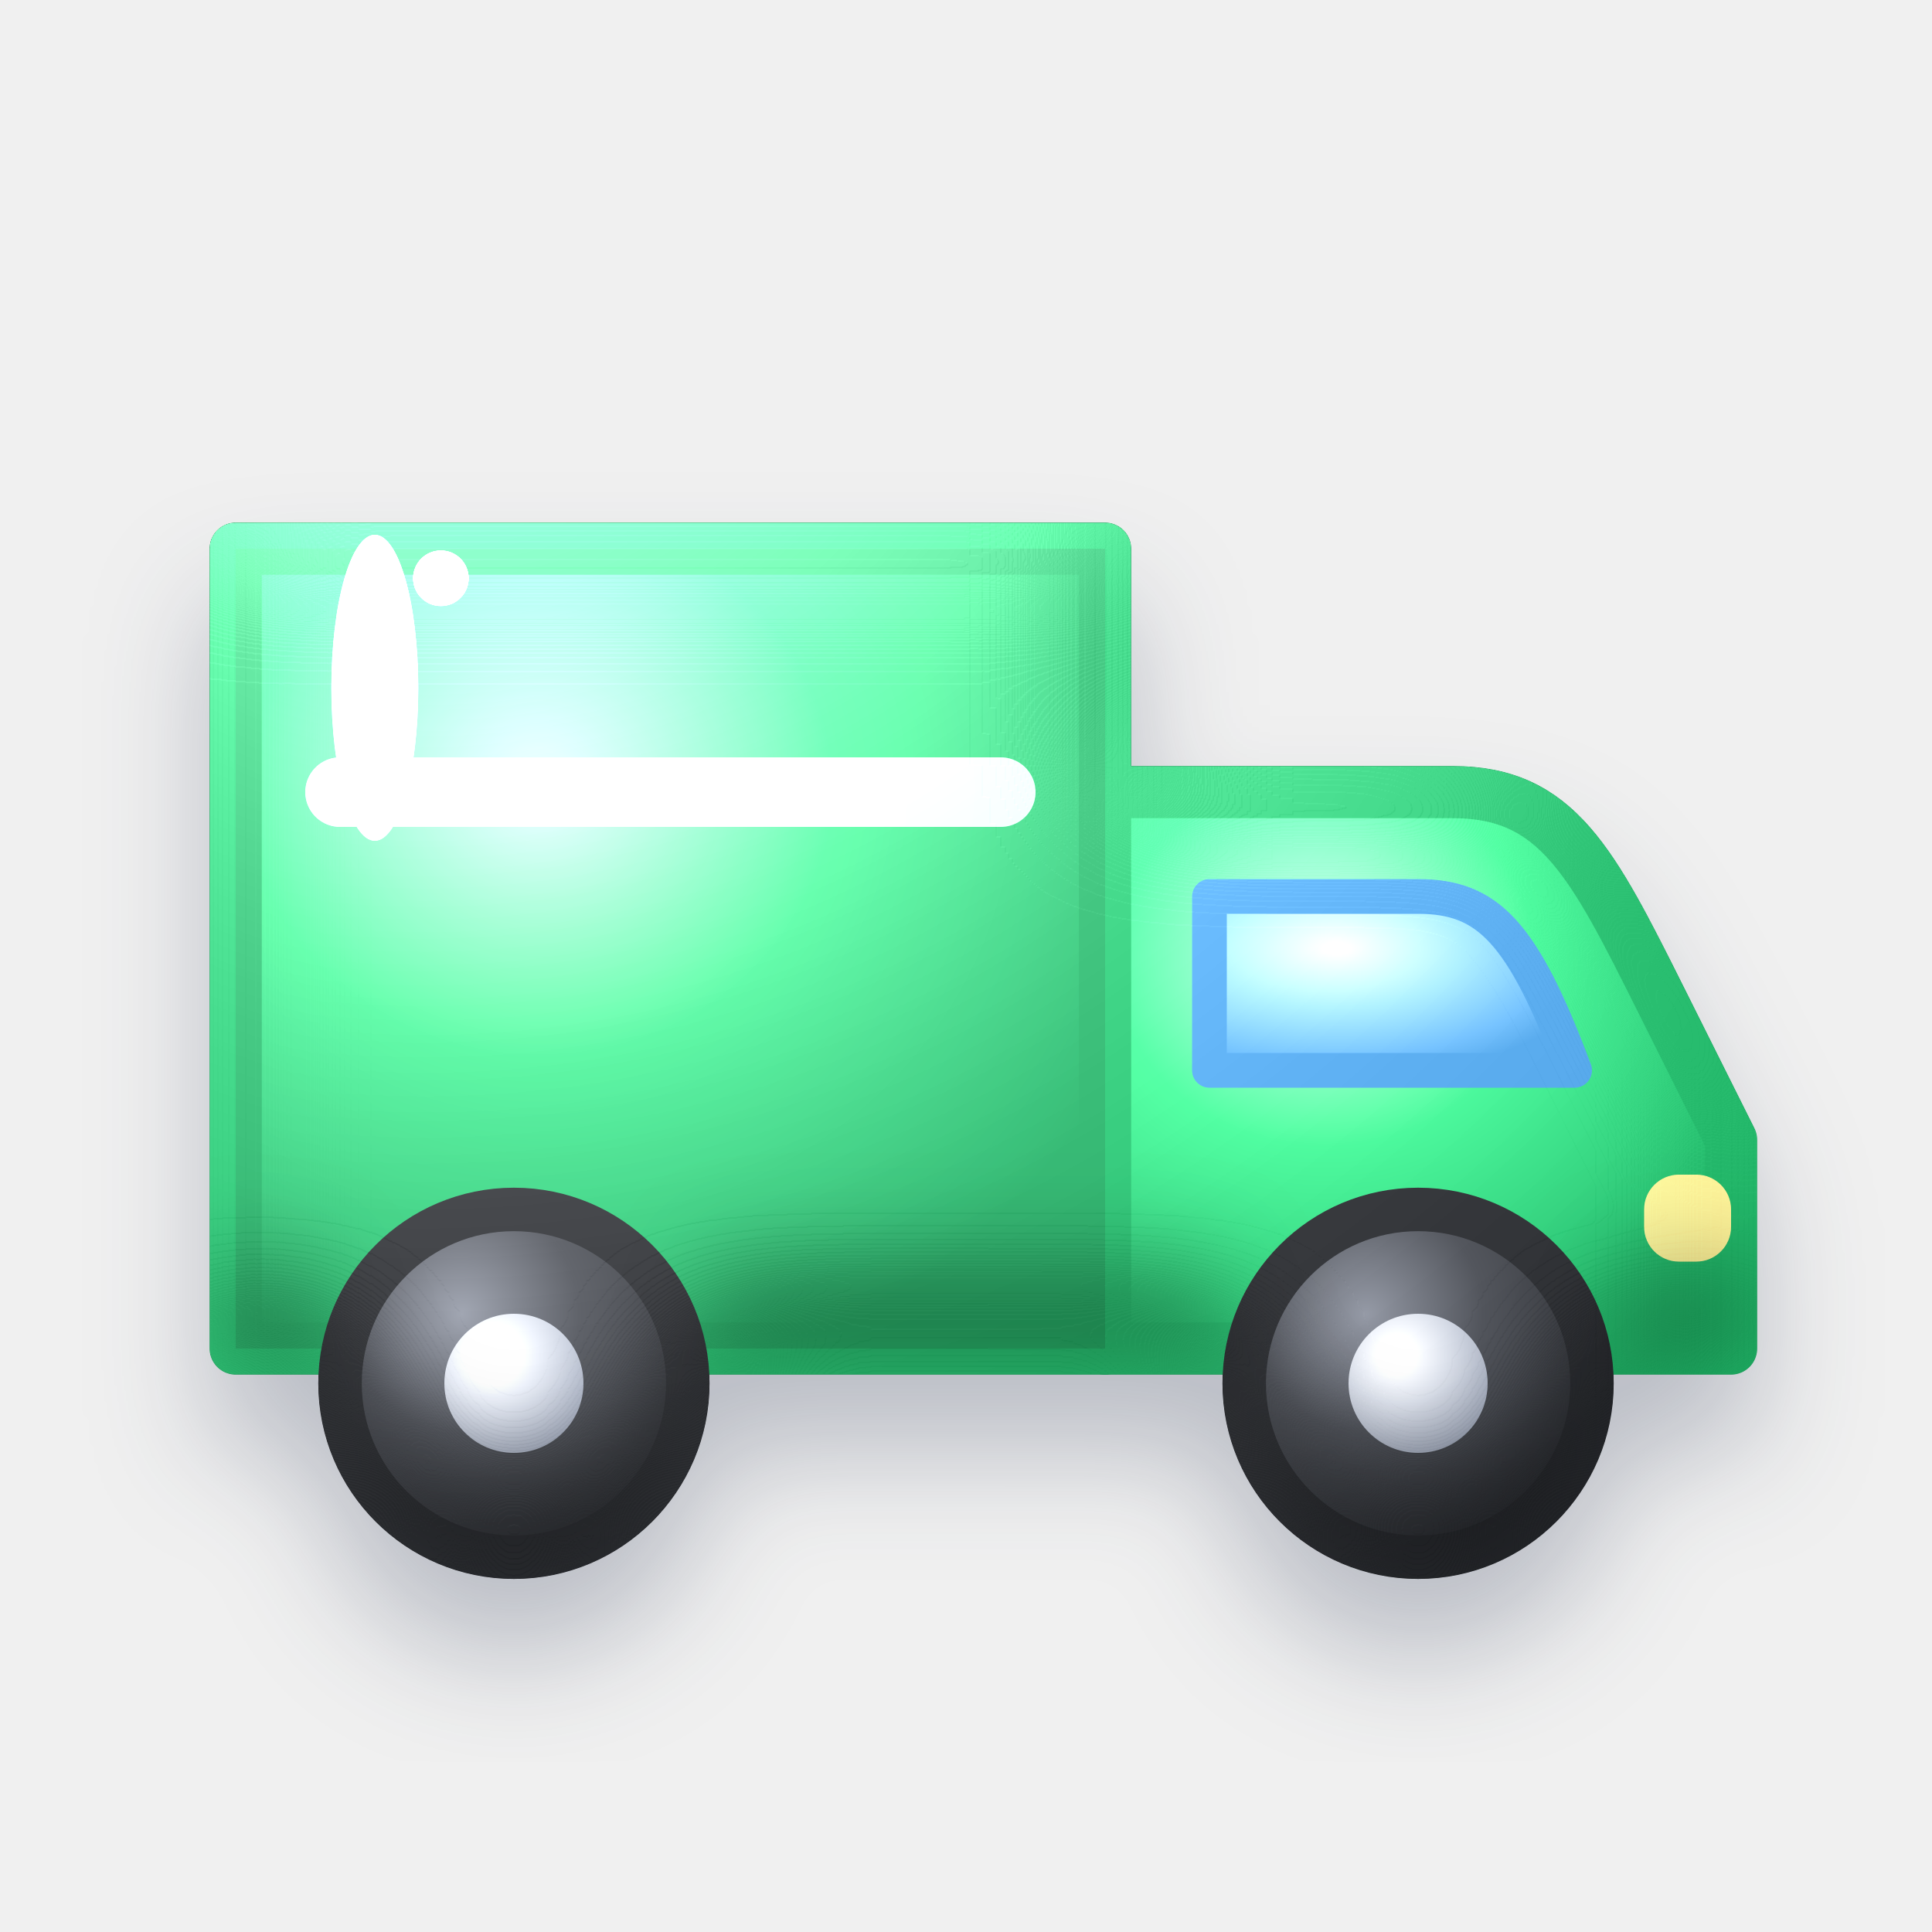
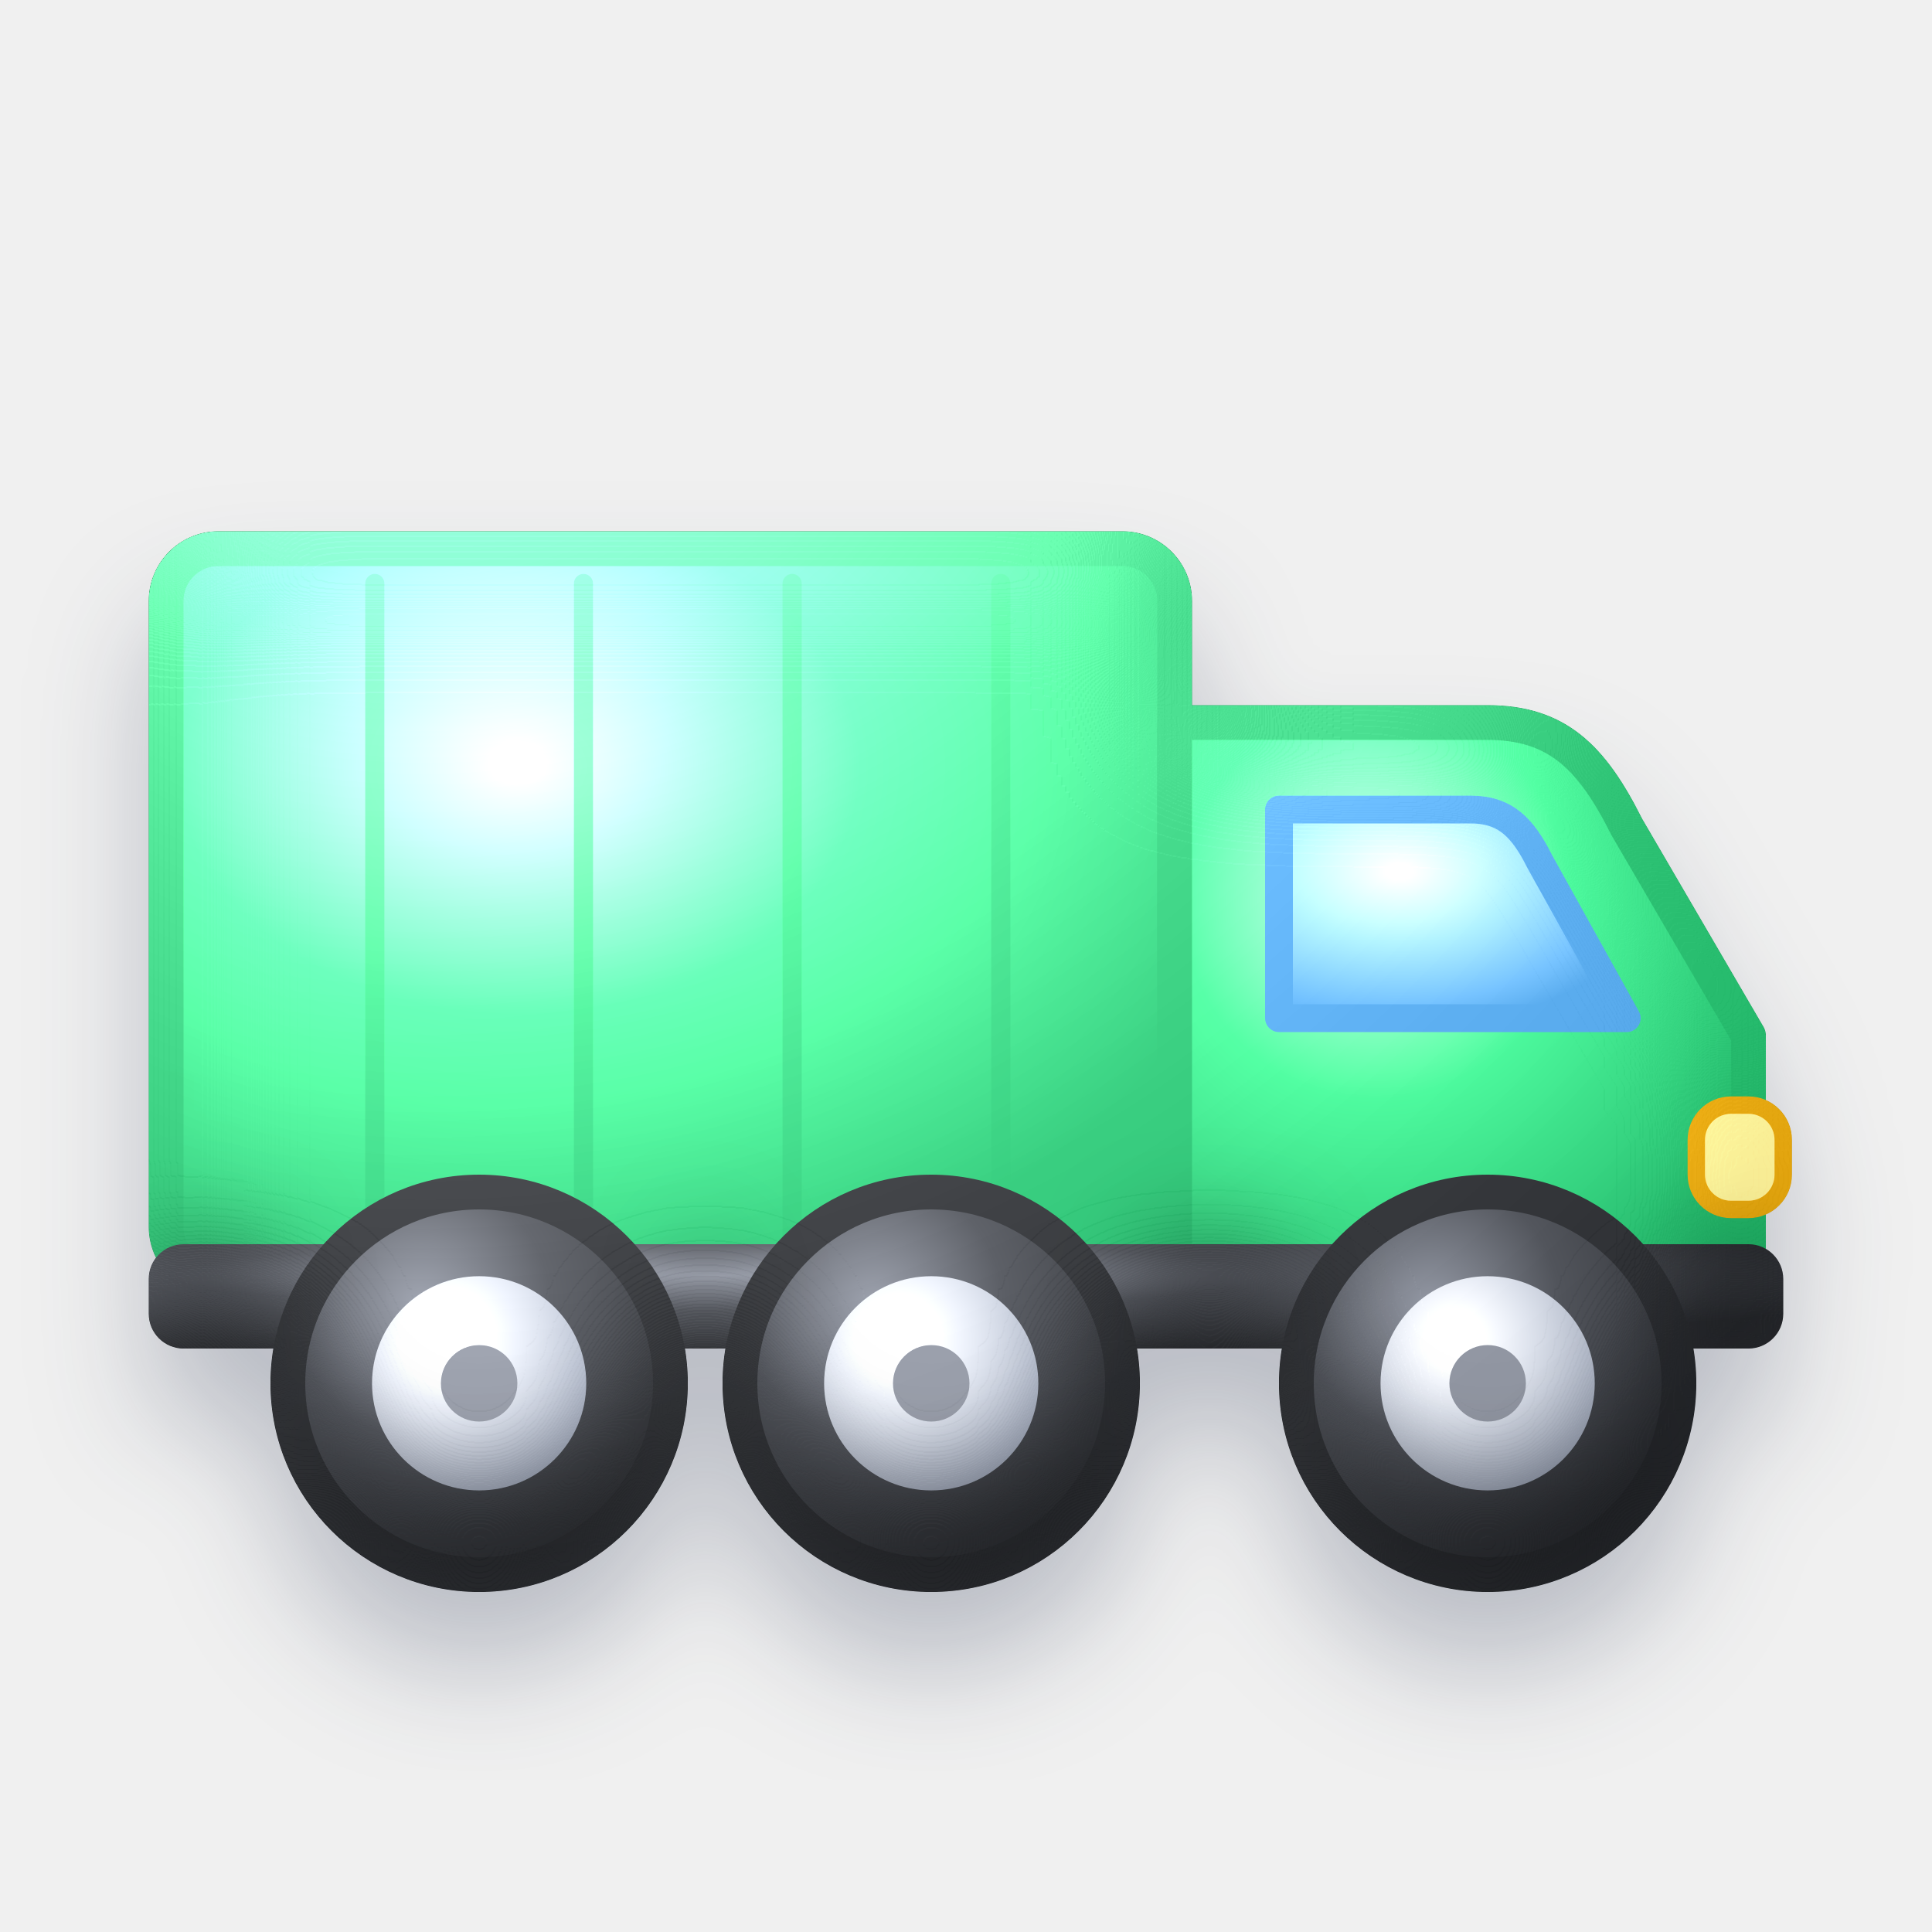
<svg xmlns="http://www.w3.org/2000/svg" viewBox="0 0 100 100">
  <defs>
    <radialGradient id="g" cx="35%" cy="30%" r="75%">
      <stop offset="0" stop-color="#B8F7D2" />
      <stop offset=".45" stop-color="#2EDB7F" />
      <stop offset="1" stop-color="#13A85A" />
    </radialGradient>
    <radialGradient id="f-leaf" cx="35%" cy="30%" r="75%">
      <stop offset="0" stop-color="#B6F5C6" />
      <stop offset=".45" stop-color="#3DDC6A" />
      <stop offset="1" stop-color="#1FA84A" />
    </radialGradient>
    <radialGradient id="f-wood" cx="35%" cy="30%" r="75%">
      <stop offset="0" stop-color="#D9A066" />
      <stop offset=".45" stop-color="#A0662F" />
      <stop offset="1" stop-color="#6E4019" />
    </radialGradient>
    <radialGradient id="f-glass" cx="35%" cy="30%" r="75%">
      <stop offset="0" stop-color="#E2F4FF" />
      <stop offset=".45" stop-color="#8FD0FF" />
      <stop offset="1" stop-color="#3D8FD1" />
    </radialGradient>
    <radialGradient id="f-tire" cx="35%" cy="30%" r="75%">
      <stop offset="0" stop-color="#7B808C" />
      <stop offset=".45" stop-color="#3A3D44" />
      <stop offset="1" stop-color="#1A1C20" />
    </radialGradient>
    <radialGradient id="f-steel" cx="35%" cy="30%" r="75%">
      <stop offset="0" stop-color="#FFFFFF" />
      <stop offset=".45" stop-color="#C9CED8" />
      <stop offset="1" stop-color="#8A92A3" />
    </radialGradient>
    <radialGradient id="f-gold" cx="35%" cy="30%" r="75%">
      <stop offset="0" stop-color="#FFF3A8" />
      <stop offset=".45" stop-color="#FFD233" />
      <stop offset="1" stop-color="#F2A500" />
    </radialGradient>
    <radialGradient id="f-flame" cx="35%" cy="30%" r="75%">
      <stop offset="0" stop-color="#FFE27A" />
      <stop offset=".45" stop-color="#FF9A2E" />
      <stop offset="1" stop-color="#E5531A" />
    </radialGradient>
    <radialGradient id="f-snow" cx="35%" cy="30%" r="75%">
      <stop offset="0" stop-color="#FFFFFF" />
      <stop offset=".45" stop-color="#FFFFFF" />
      <stop offset="1" stop-color="#AEB5C2" />
    </radialGradient>
    <radialGradient id="f-pink" cx="35%" cy="30%" r="75%">
      <stop offset="0" stop-color="#FFC7DA" />
      <stop offset=".45" stop-color="#FF8FB6" />
      <stop offset="1" stop-color="#D2577F" />
    </radialGradient>
    <radialGradient id="f-red" cx="35%" cy="30%" r="75%">
      <stop offset="0" stop-color="#FFC2CF" />
      <stop offset=".45" stop-color="#FF4D6D" />
      <stop offset="1" stop-color="#E0244C" />
    </radialGradient>
    <radialGradient id="f-blue" cx="35%" cy="30%" r="75%">
      <stop offset="0" stop-color="#BFE1FF" />
      <stop offset=".45" stop-color="#3D9BFF" />
      <stop offset="1" stop-color="#1F6FE6" />
    </radialGradient>
    <radialGradient id="f-sky" cx="35%" cy="30%" r="75%">
      <stop offset="0" stop-color="#FFFFFF" />
      <stop offset=".45" stop-color="#CFE9FF" />
      <stop offset="1" stop-color="#8DB8E0" />
    </radialGradient>
    <filter id="pf" x="-15%" y="-15%" width="130%" height="135%" color-interpolation-filters="sRGB">
      <feGaussianBlur in="SourceAlpha" stdDeviation="3.5" result="b" />
      <feSpecularLighting in="b" surfaceScale="6" specularConstant="1" specularExponent="18" lighting-color="#FFFFFF" result="s">
        <fePointLight x="22" y="0" z="70" />
      </feSpecularLighting>
      <feComposite in="s" in2="SourceAlpha" operator="in" result="si" />
      <feOffset in="SourceAlpha" dy="-6" result="up" />
      <feComposite in="SourceAlpha" in2="up" operator="out" result="rim" />
      <feGaussianBlur in="rim" stdDeviation="2.5" result="rimb" />
      <feFlood flood-color="#000" flood-opacity=".28" />
      <feComposite in2="rimb" operator="in" />
      <feComposite in2="SourceAlpha" operator="in" result="inner" />
      <feGaussianBlur in="SourceAlpha" stdDeviation="3" result="d0" />
      <feOffset in="d0" dy="4" result="d1" />
      <feFlood flood-color="#1E2A4A" flood-opacity=".25" />
      <feComposite in2="d1" operator="in" result="ds" />
      <feComposite in="SourceGraphic" in2="si" operator="arithmetic" k2="1" k3=".6" result="lit" />
      <feMerge>
        <feMergeNode in="ds" />
        <feMergeNode in="lit" />
        <feMergeNode in="inner" />
      </feMerge>
    </filter>
  </defs>
  <g filter="url(#pf)">
    <g transform="translate(50 50) scale(.9) translate(-50 -50)">
-       <path d="M8 26 L58 26 L58 72 L8 72 Z" fill="url(#g)" stroke="#13A85A" stroke-width="3" stroke-linejoin="round" stroke-linecap="round" />
-       <path d="M58 40 L78 40 C 84 40, 86 44, 90 52 L 94 60 L 94 72 L 58 72 Z" fill="url(#g)" stroke="#13A85A" stroke-width="3" stroke-linejoin="round" stroke-linecap="round" />
-       <path d="M8 26 L58 26 L58 72 L8 72 Z" fill="#000" opacity=".12" />
-       <path d="M64 46 L76 46 C 80 46, 82 48, 85 56 L 64 56 Z" fill="url(#f-glass)" stroke="#3D8FD1" stroke-width="2" stroke-linejoin="round" stroke-linecap="round" />
-       <rect x="89" y="62" width="5" height="5" rx="2" fill="#FFE58A" />
-       <circle cx="24" cy="74" r="10" fill="url(#f-tire)" stroke="#1A1C20" stroke-width="2.5" />
-       <circle cx="24" cy="74" r="4" fill="url(#f-steel)" />
-       <circle cx="76" cy="74" r="10" fill="url(#f-tire)" stroke="#1A1C20" stroke-width="2.5" />
-       <circle cx="76" cy="74" r="4" fill="url(#f-steel)" />
-       <ellipse cx="16" cy="34" rx="2.5" ry="8.8" fill="#fff" opacity=".75" transform="rotate(0 16 34)" />
-       <circle cx="19.8" cy="27.7" r="1.6" fill="#fff" opacity=".9" />
-       <path d="M14 40 L52 40" stroke="#fff" stroke-width="4" opacity=".7" stroke-linecap="round" />
+       <rect x="4" y="26" width="58" height="42" rx="3" fill="url(#g)" stroke="#13A85A" stroke-width="2" />
+       <path d="M16 28 V66" fill="none" stroke="#13A85A" stroke-width="1.1" stroke-linecap="round" stroke-linejoin="round" opacity="0.6" />
+       <path d="M28 28 V66" fill="none" stroke="#13A85A" stroke-width="1.1" stroke-linecap="round" stroke-linejoin="round" opacity="0.6" />
+       <path d="M40 28 V66" fill="none" stroke="#13A85A" stroke-width="1.1" stroke-linecap="round" stroke-linejoin="round" opacity="0.6" />
+       <path d="M52 28 V66" fill="none" stroke="#13A85A" stroke-width="1.1" stroke-linecap="round" stroke-linejoin="round" opacity="0.6" />
+       <path d="M62 36 H80 C84 36 86 38 88 42 L95 54 V70 H62 Z" fill="url(#g)" stroke="#13A85A" stroke-width="2" stroke-linejoin="round" stroke-linecap="round" />
+       <path d="M68 41 H79 C81 41 82 42 83 44 L88 53 H68 Z" fill="url(#f-glass)" stroke="#3D8FD1" stroke-width="1.6" stroke-linejoin="round" stroke-linecap="round" />
+       <rect x="92" y="58" width="5" height="6" rx="2" fill="#FFE58A" stroke="#D99A00" stroke-width="1" />
+       <rect x="3" y="66" width="94" height="6" rx="2" fill="url(#f-tire)" />
+       <circle cx="22" cy="74" r="11" fill="url(#f-tire)" stroke="#1A1C20" stroke-width="2" />
+       <circle cx="22" cy="74" r="6.16" fill="url(#f-steel)" />
+       <circle cx="22" cy="74" r="2.2" fill="#7B808C" />
+       <circle cx="48" cy="74" r="11" fill="url(#f-tire)" stroke="#1A1C20" stroke-width="2" />
+       <circle cx="48" cy="74" r="6.16" fill="url(#f-steel)" />
+       <circle cx="48" cy="74" r="2.2" fill="#7B808C" />
+       <circle cx="80" cy="74" r="11" fill="url(#f-tire)" stroke="#1A1C20" stroke-width="2" />
+       <circle cx="80" cy="74" r="6.16" fill="url(#f-steel)" />
+       <circle cx="80" cy="74" r="2.2" fill="#7B808C" />
    </g>
  </g>
</svg>
